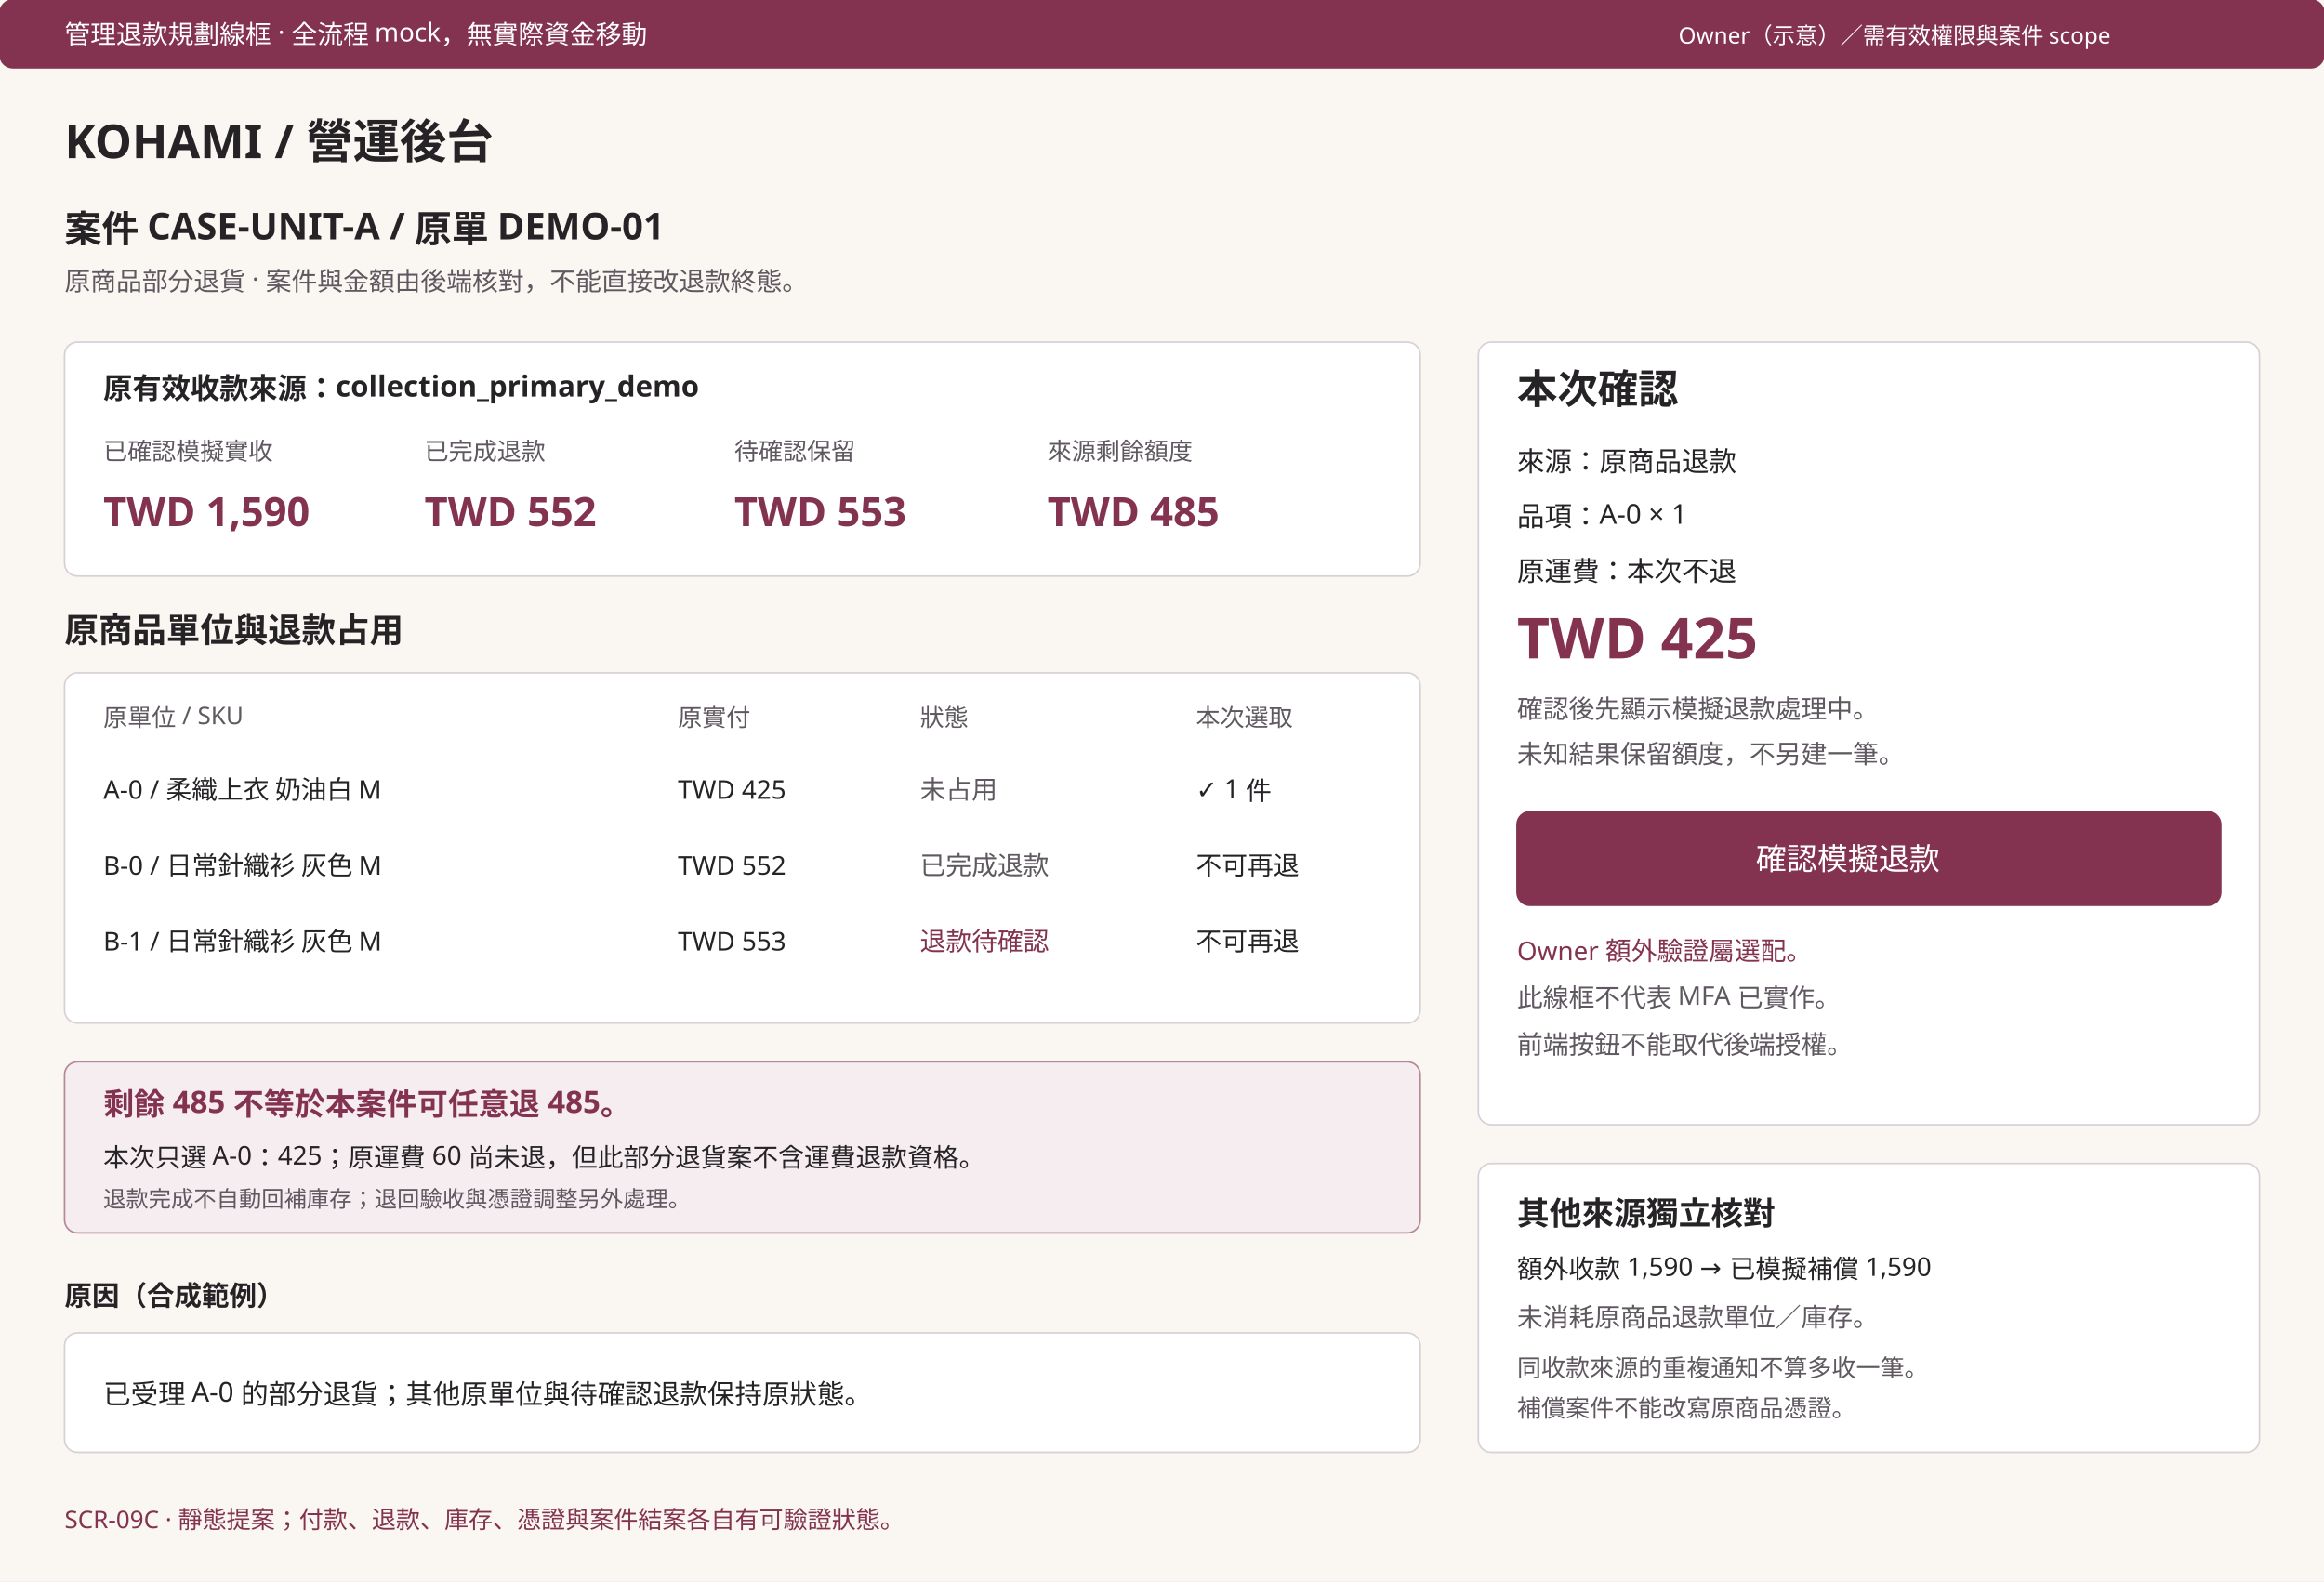
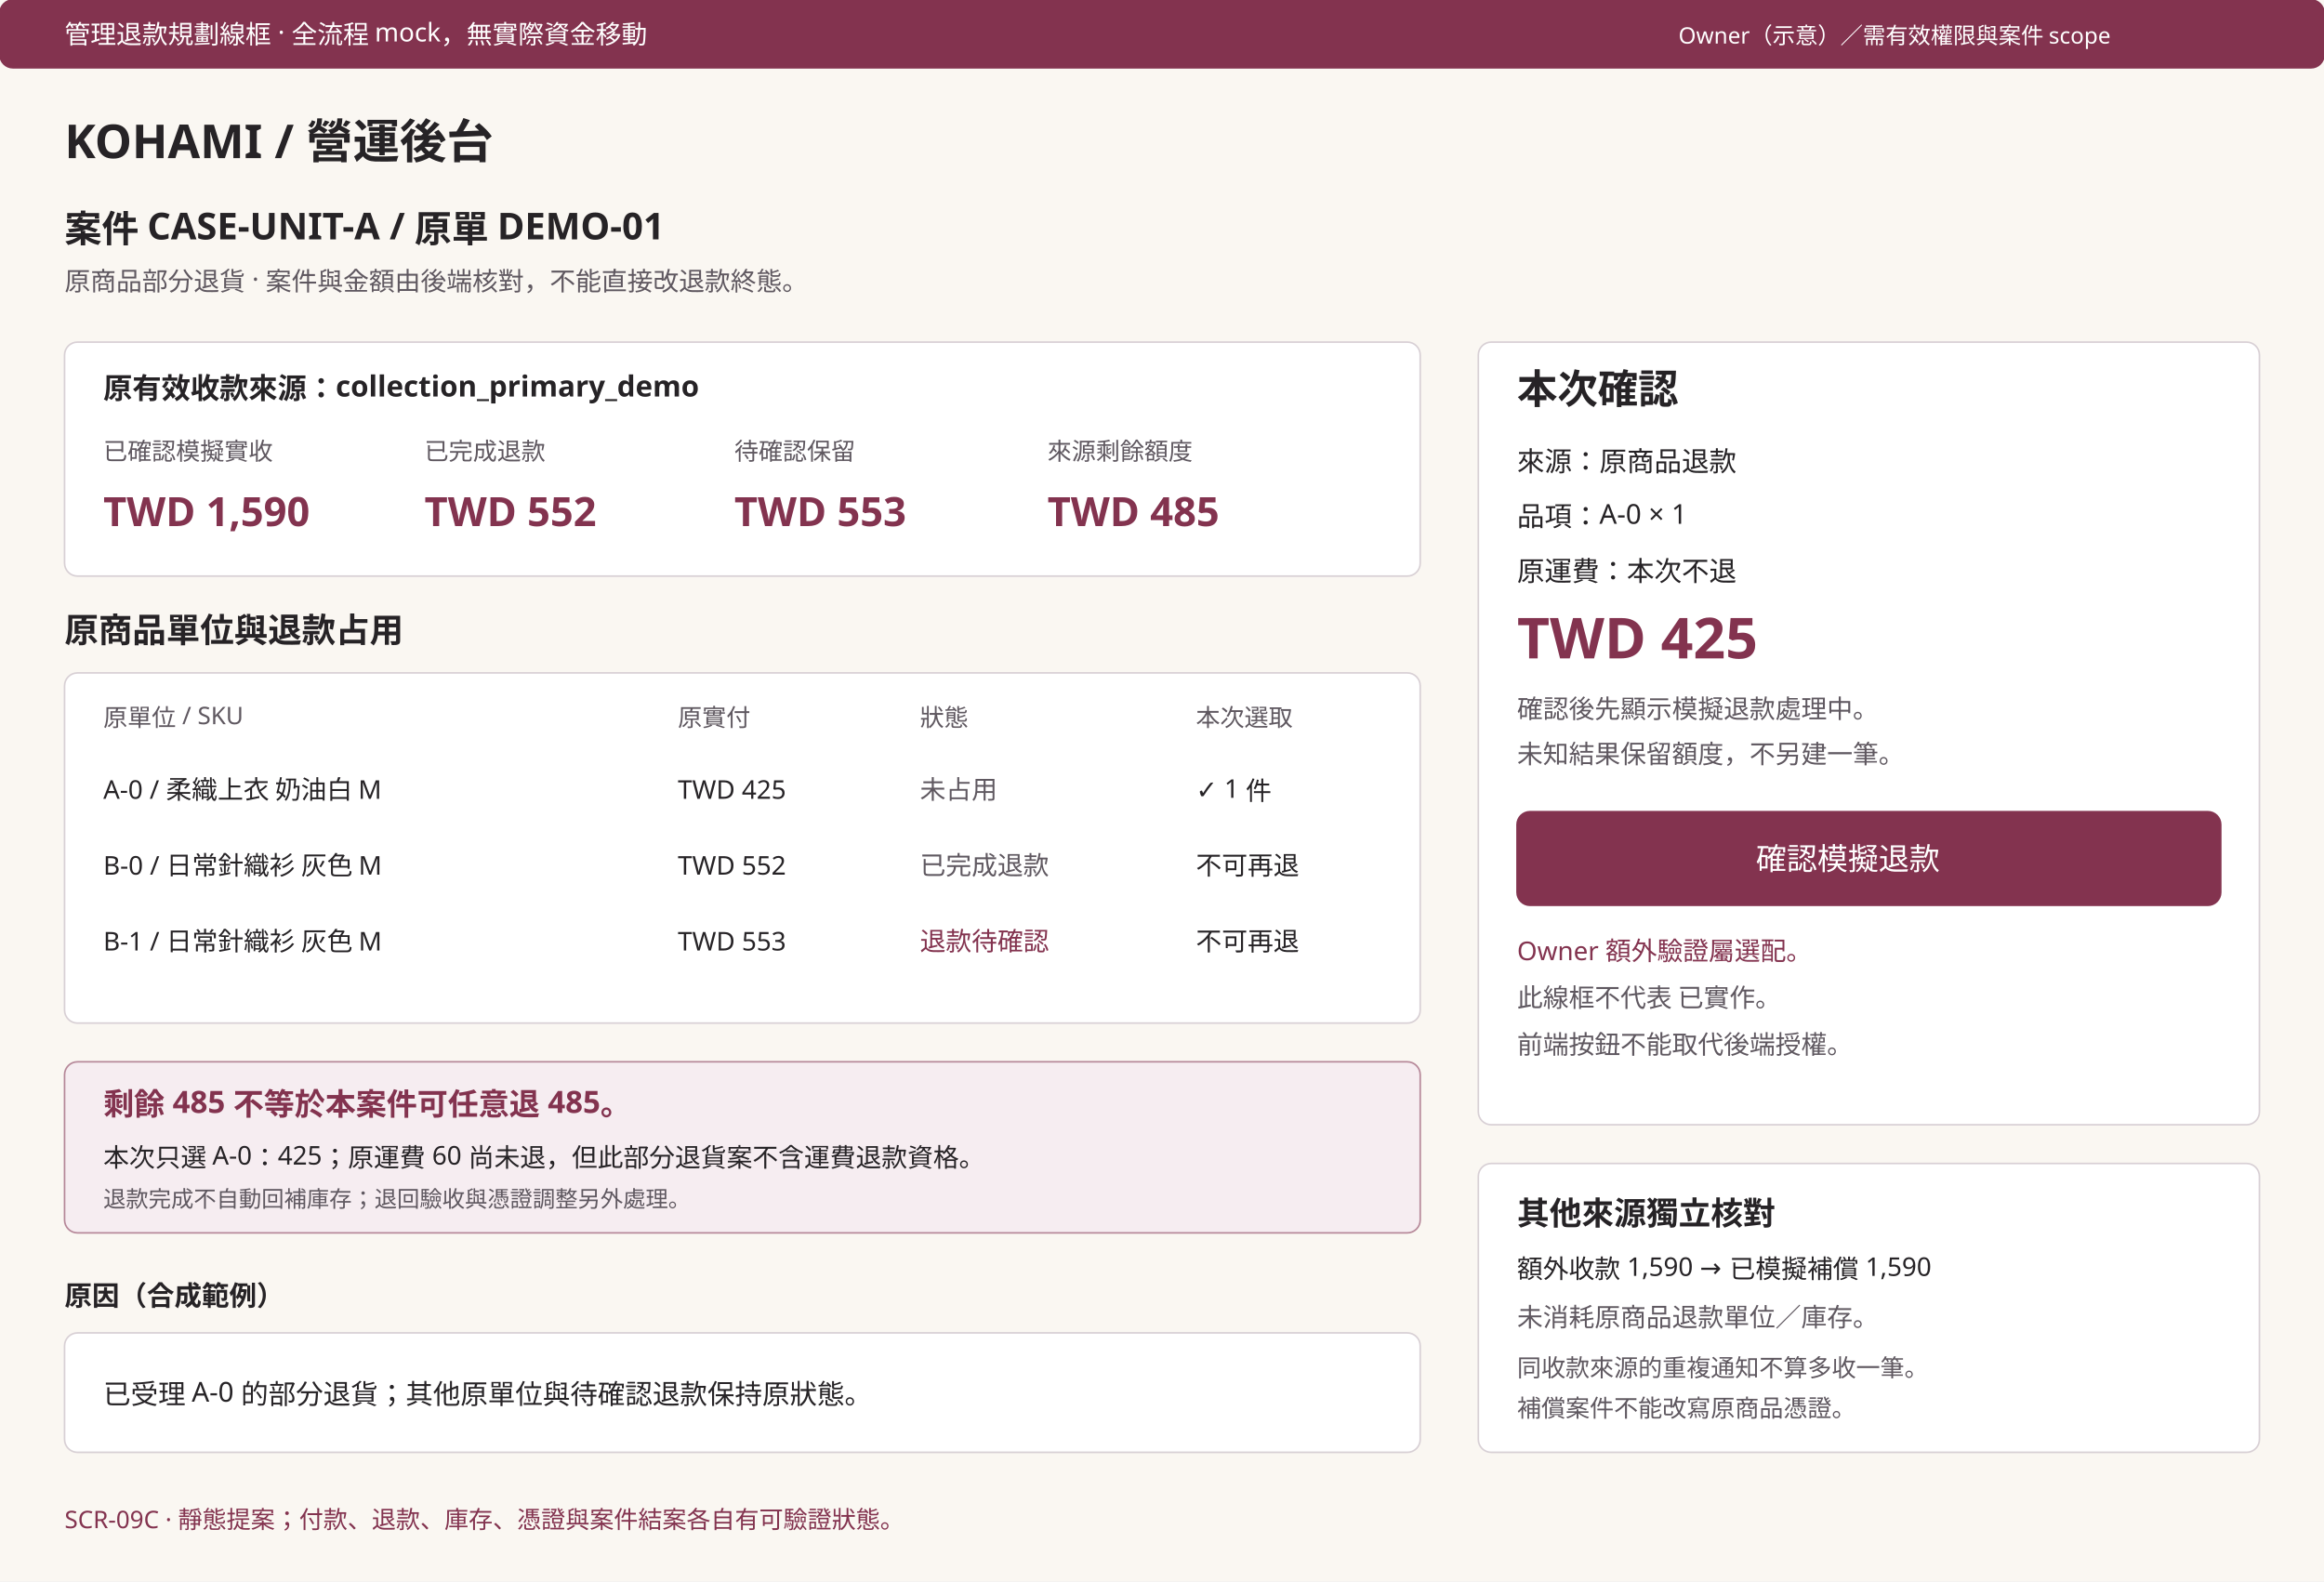
<svg xmlns="http://www.w3.org/2000/svg" width="1440" height="980" viewBox="0 0 1440 980" role="img" aria-labelledby="title">
  <style>text{font-family:"PingFang TC","Microsoft JhengHei",sans-serif}</style>
  <rect width="100%" height="100%" fill="#FAF7F2" />
  <rect x="0" y="0" width="1440" height="42" rx="8" fill="#83334F" stroke="#83334F" />
  <text x="40" y="27" font-size="16" fill="white" font-weight="400">管理退款規劃線框 · 全流程 mock，無實際資金移動</text>
  <text x="1040" y="27" font-size="14" fill="white" font-weight="400">Owner（示意）／需有效權限與案件 scope</text>
  <text x="40" y="98" font-size="29" fill="#262326" font-weight="600">KOHAMI / 營運後台</text>
  <text x="40" y="150" font-size="23" fill="#262326" font-weight="600">案件 CASE-UNIT-A / 原單 DEMO-01</text>
  <text x="40" y="180" font-size="16" fill="#5F5860" font-weight="400">原商品部分退貨 · 案件與金額由後端核對，不能直接改退款終態。</text>
  <rect x="40" y="212" width="840" height="145" rx="8" fill="#FFFFFF" stroke="#D8D0D5" />
  <text x="64" y="247" font-size="18" fill="#262326" font-weight="600">原有效收款來源：collection_primary_demo</text>
  <text x="64" y="285" font-size="15" fill="#5F5860" font-weight="400">已確認模擬實收</text>
  <text x="64" y="326" font-size="25" fill="#83334F" font-weight="600">TWD 1,590</text>
  <text x="263" y="285" font-size="15" fill="#5F5860" font-weight="400">已完成退款</text>
  <text x="263" y="326" font-size="25" fill="#83334F" font-weight="600">TWD 552</text>
  <text x="455" y="285" font-size="15" fill="#5F5860" font-weight="400">待確認保留</text>
  <text x="455" y="326" font-size="25" fill="#83334F" font-weight="600">TWD 553</text>
  <text x="649" y="285" font-size="15" fill="#5F5860" font-weight="400">來源剩餘額度</text>
  <text x="649" y="326" font-size="25" fill="#83334F" font-weight="600">TWD 485</text>
  <text x="40" y="398" font-size="21" fill="#262326" font-weight="600">原商品單位與退款占用</text>
  <rect x="40" y="417" width="840" height="217" rx="8" fill="#FFFFFF" stroke="#D8D0D5" />
  <text x="64" y="450" font-size="15" fill="#5F5860" font-weight="400">原單位 / SKU</text>
  <text x="420" y="450" font-size="15" fill="#5F5860" font-weight="400">原實付</text>
  <text x="570" y="450" font-size="15" fill="#5F5860" font-weight="400">狀態</text>
  <text x="741" y="450" font-size="15" fill="#5F5860" font-weight="400">本次選取</text>
  <text x="64" y="495" font-size="16" fill="#262326" font-weight="400">A-0 / 柔織上衣 奶油白 M</text>
  <text x="420" y="495" font-size="16" fill="#262326" font-weight="400">TWD 425</text>
  <text x="570" y="495" font-size="16" fill="#5F5860" font-weight="400">未占用</text>
  <text x="741" y="495" font-size="16" fill="#262326" font-weight="400">✓ 1 件</text>
  <text x="64" y="542" font-size="16" fill="#262326" font-weight="400">B-0 / 日常針織衫 灰色 M</text>
  <text x="420" y="542" font-size="16" fill="#262326" font-weight="400">TWD 552</text>
  <text x="570" y="542" font-size="16" fill="#5F5860" font-weight="400">已完成退款</text>
  <text x="741" y="542" font-size="16" fill="#262326" font-weight="400">不可再退</text>
  <text x="64" y="589" font-size="16" fill="#262326" font-weight="400">B-1 / 日常針織衫 灰色 M</text>
  <text x="420" y="589" font-size="16" fill="#262326" font-weight="400">TWD 553</text>
  <text x="570" y="589" font-size="16" fill="#83334F" font-weight="400">退款待確認</text>
  <text x="741" y="589" font-size="16" fill="#262326" font-weight="400">不可再退</text>
  <rect x="40" y="658" width="840" height="106" rx="8" fill="#F6EDF1" stroke="#B68899" />
  <text x="64" y="691" font-size="19" fill="#83334F" font-weight="600">剩餘 485 不等於本案件可任意退 485。</text>
  <text x="64" y="723" font-size="16" fill="#262326" font-weight="400">本次只選 A-0：425；原運費 60 尚未退，但此部分退貨案不含運費退款資格。</text>
  <text x="64" y="748" font-size="14" fill="#5F5860" font-weight="400">退款完成不自動回補庫存；退回驗收與憑證調整另外處理。</text>
  <text x="40" y="809" font-size="17" fill="#262326" font-weight="600">原因（合成範例）</text>
  <rect x="40" y="826" width="840" height="74" rx="8" fill="#FFFFFF" stroke="#D8D0D5" />
  <text x="64" y="870" font-size="17" fill="#262326" font-weight="400">已受理 A-0 的部分退貨；其他原單位與待確認退款保持原狀態。</text>
  <rect x="916" y="212" width="484" height="485" rx="8" fill="#FFFFFF" stroke="#D8D0D5" />
  <text x="940" y="250" font-size="25" fill="#262326" font-weight="600">本次確認</text>
  <text x="940" y="292" font-size="17" fill="#262326" font-weight="400">來源：原商品退款</text>
  <text x="940" y="326" font-size="17" fill="#262326" font-weight="400">品項：A-0 × 1</text>
  <text x="940" y="360" font-size="17" fill="#262326" font-weight="400">原運費：本次不退</text>
  <text x="940" y="408" font-size="35" fill="#83334F" font-weight="600">TWD 425</text>
  <text x="940" y="445" font-size="16" fill="#5F5860" font-weight="400">確認後先顯示模擬退款處理中。</text>
  <text x="940" y="473" font-size="16" fill="#5F5860" font-weight="400">未知結果保留額度，不另建一筆。</text>
  <rect x="940" y="503" width="436" height="58" rx="8" fill="#83334F" stroke="#83334F" />
  <text x="1088" y="539" font-size="19" fill="white" font-weight="400">確認模擬退款</text>
  <text x="940" y="595" font-size="16" fill="#83334F" font-weight="400">Owner 額外驗證屬選配。</text>
-   <text x="940" y="624" font-size="16" fill="#5F5860" font-weight="400">此線框不代表 MFA 已實作。</text>
+   <text x="940" y="624" font-size="16" fill="#5F5860" font-weight="400">此線框不代表  已實作。</text>
  <text x="940" y="653" font-size="16" fill="#5F5860" font-weight="400">前端按鈕不能取代後端授權。</text>
  <rect x="916" y="721" width="484" height="179" rx="8" fill="#FFFFFF" stroke="#D8D0D5" />
  <text x="940" y="759" font-size="20" fill="#262326" font-weight="600">其他來源獨立核對</text>
  <text x="940" y="792" font-size="16" fill="#262326" font-weight="400">額外收款 1,590 → 已模擬補償 1,590</text>
  <text x="940" y="822" font-size="16" fill="#5F5860" font-weight="400">未消耗原商品退款單位／庫存。</text>
  <text x="940" y="853" font-size="15" fill="#5F5860" font-weight="400">同收款來源的重複通知不算多收一筆。</text>
  <text x="940" y="878" font-size="15" fill="#5F5860" font-weight="400">補償案件不能改寫原商品憑證。</text>
  <text x="40" y="947" font-size="15" fill="#83334F" font-weight="400">SCR-09C · 靜態提案；付款、退款、庫存、憑證與案件結案各自有可驗證狀態。</text>
</svg>
